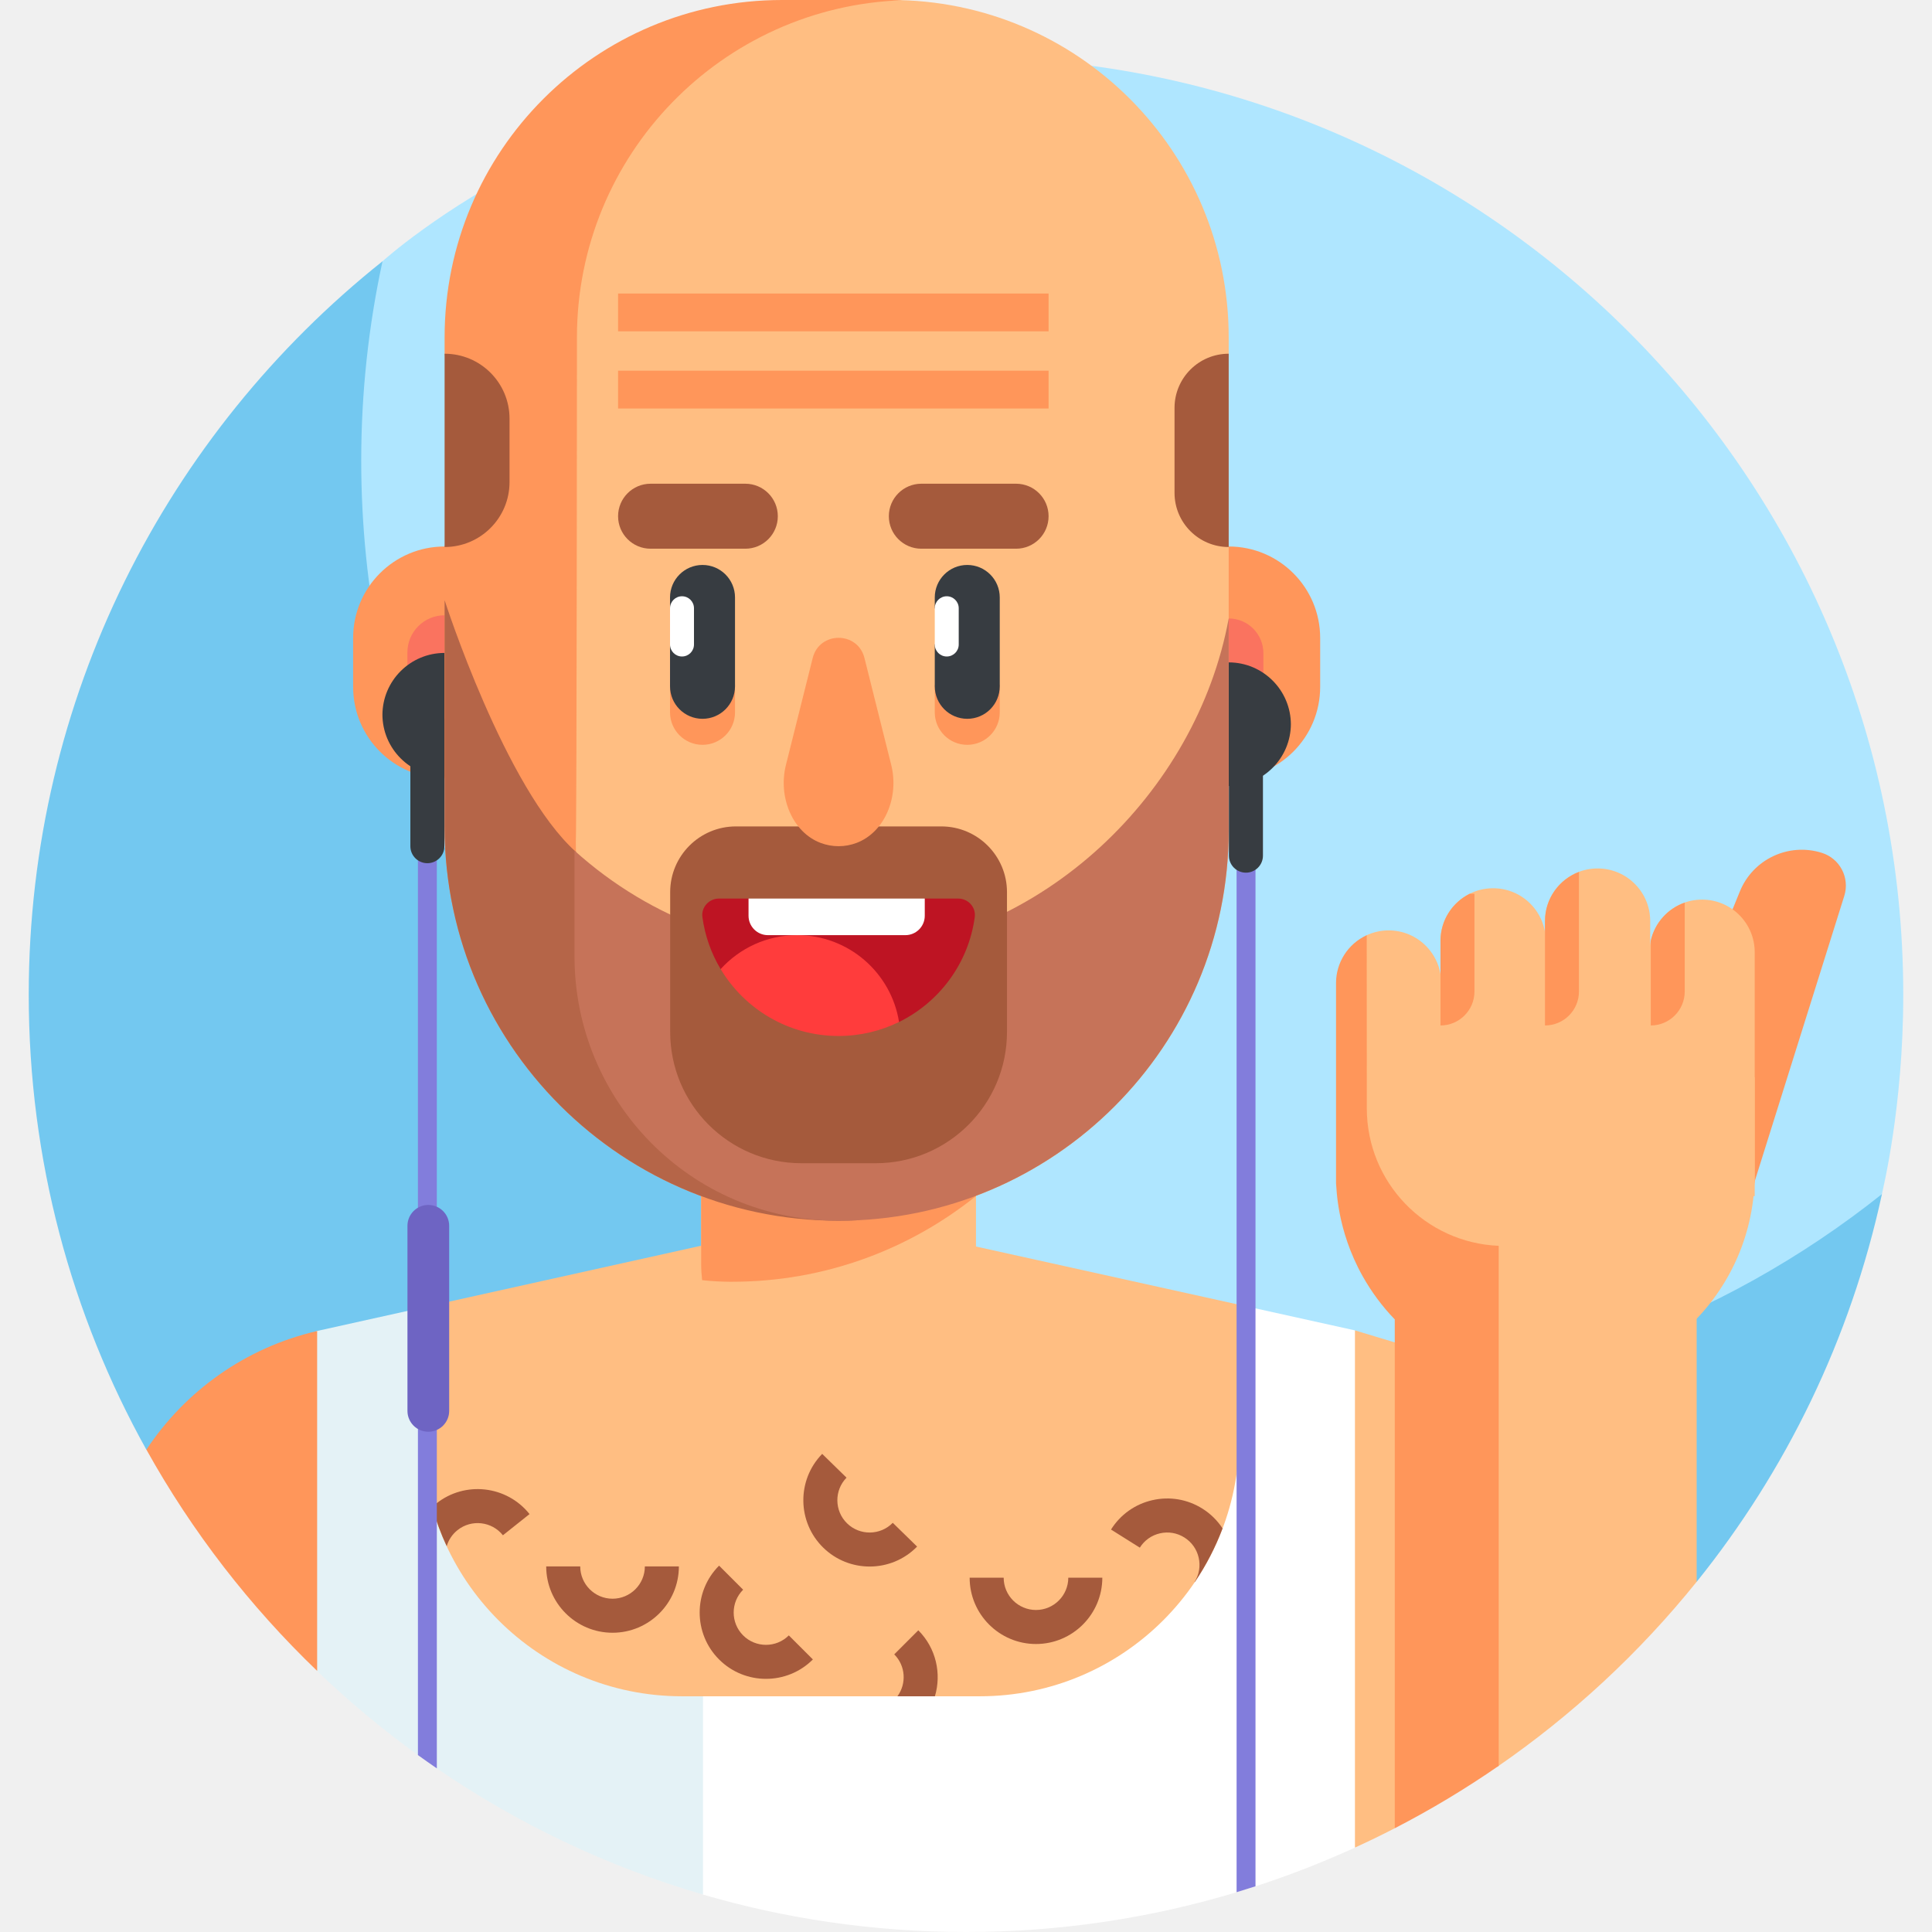
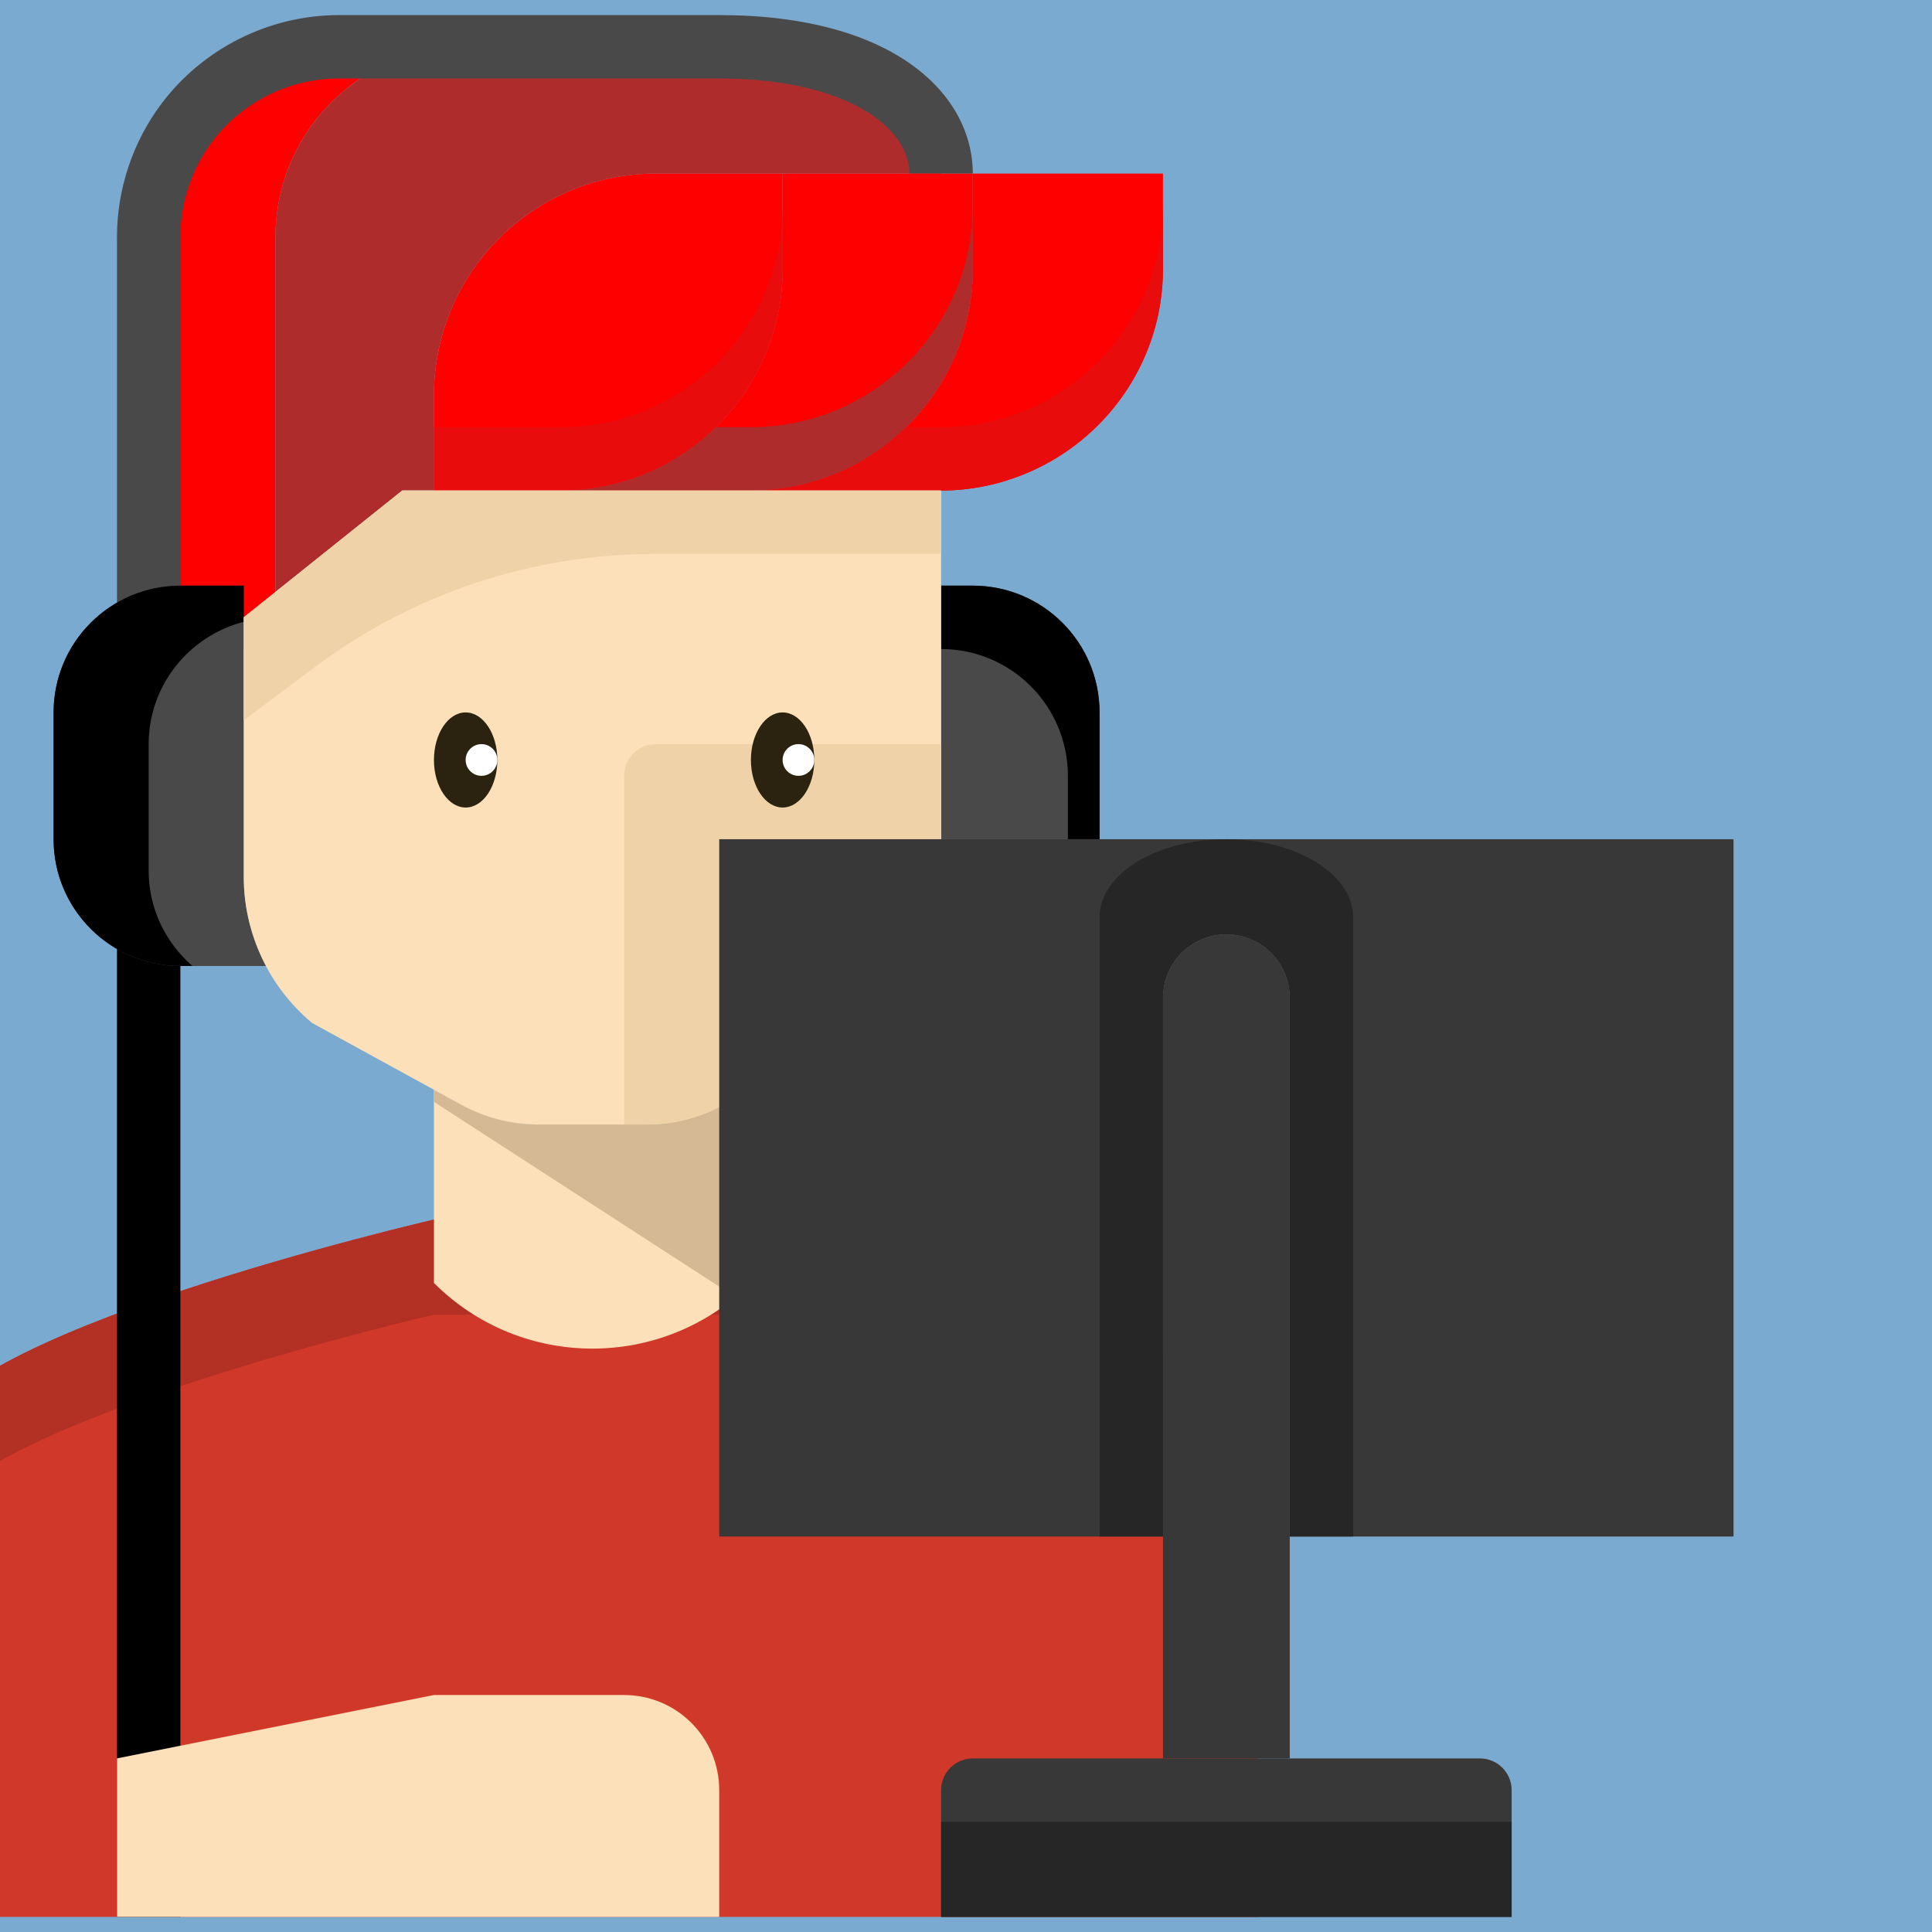
- <svg xmlns="http://www.w3.org/2000/svg" id="Layer_1" enable-background="new 0 0 511 511" height="512" viewBox="0 0 511 511" width="512">
-   <g>
-     <g>
-       <path d="m255.5 15.201c-95.398 0-154.164 53.811-154.326 53.901 0 0-2.443 3.049-2.9 5.077-3.712 16.477-7.18 38.559-7.18 54.672 0 136.911 115.456 247.872 252.367 247.872 52.721 0 111.377-25.268 150.635-55.649.878-.68 3.664-5.246 3.664-5.246.173-1.056 5.639-22.823 5.639-52.728 0-136.91-110.988-247.899-247.899-247.899z" fill="#afe6ff" />
-       <path d="m343.44 369.726c-136.911 0-247.899-110.989-247.899-247.899 0-18.097 1.952-35.729 5.633-52.724-57.012 45.419-93.573 115.44-93.573 193.998 0 43.664 11.289 84.691 31.107 120.322l410.053 34.953c23.593-29.316 40.691-64.193 49-102.547-42.347 33.729-95.976 53.897-154.321 53.897z" fill="#73c8f0" />
+ <svg xmlns="http://www.w3.org/2000/svg" version="1.1" width="512" height="512" x="0" y="0" viewBox="0 0 64 64" style="enable-background:new 0 0 512 512" xml:space="preserve" class="">
+   <rect width="64" height="64" fill="#7baad0" shape="square" />
+   <g transform="matrix(1.05,0,0,1.05,-6.625,-1.6)">
+     <path d="m14 21 1-.8v-11.2c0-1.298.421-2.561 1.2-3.6 1.133-1.511 2.911-2.4 4.8-2.4h-2-2c-1.889 0-3.667.889-4.8 2.4-.779 1.039-1.2 2.302-1.2 3.6v13h1 2z" fill="#ff0000" data-original="#66351e" class="" />
+     <path d="m19 17h1v-3c0-3.866 3.134-7 7-7h4 5c0-2.209-2.582-4-7-4h-8c-1.889 0-3.667.889-4.8 2.4-.779 1.039-1.2 2.302-1.2 3.6v11.2z" fill="#ae2c2c" data-original="#4d2817" class="" />
+     <path d="m29 2h-12c-2.192 0-4.285 1.047-5.6 2.8-.903 1.203-1.4 2.695-1.4 4.2v16h2v-16c0-1.075.355-2.141 1-3 .939-1.252 2.434-2 4-2h12c3.939 0 6 1.509 6 3h2c0-2.489-2.474-5-8-5z" fill="#4a4949" data-original="#606060" class="" />
+     <path d="m41 43.354c2.783 1.127 5 2.412 5 3.646v15h-42v-15c0-3.314 16-7 16-7h10z" fill="#d0382a" data-original="#d0382a" class="" />
+     <path d="m41 46.354-11-3.354h-10s-14.12 3.254-15.829 6.395l-.171-2.395c0-3.314 16-7 16-7h10l11 3.354c2.783 1.127 5 2.412 5 3.646l-.173 2.419c-.55-1.05-2.478-2.114-4.827-3.065z" fill="#b33024" data-original="#b33024" class="" />
+     <path d="m10 30h2v32h-2z" fill="#000000" data-original="#878787" class="" />
+     <path d="m41 28v-4c0-2.209-1.791-4-4-4h-1v8z" fill="#4a4949" data-original="#606060" class="" />
+     <g fill="#66351e">
+       <path d="m31 10v-3h-4c-3.866 0-7 3.134-7 7v3h4c3.866 0 7-3.134 7-7z" fill="#ff0000" data-original="#66351e" class="" />
+       <path d="m31 10c0 3.866-3.134 7-7 7h6c3.866 0 7-3.134 7-7v-3h-1-5z" fill="#ff0000" data-original="#66351e" class="" />
+       <path d="m30 17h6c1.075 0 2.09-.25 3-.683v-.011.011c2.363-1.124 4-3.527 4-6.317v-3h-6v3c0 3.866-3.134 7-7 7z" fill="#ff0000" data-original="#66351e" class="" />
    </g>
-     <path d="m404.518 365.806-46.144-13.93-12.865 79.327 12.865 57.47c3.556-1.625 7.069-3.331 10.534-5.116z" fill="#ffbe82" />
-     <g>
-       <path d="m329.54 345.495-144.166-.151v155.594c22.235 6.548 45.77 10.062 70.126 10.062 24.826 0 48.863-3.672 71.572-10.519l2.033-4.051 2.967 2.485c8.998-2.923 17.776-6.348 26.302-10.242v-136.797z" fill="#fff" />
-       <path d="m185.938 345.345-71.61-.075-29.784 6.611c-.331.073-.655.163-.983.241v89.544c8.439 8.128 17.453 15.664 26.974 22.54l2.502-3.115 2.498 6.633c21.308 14.605 45.013 25.965 70.403 33.376z" fill="#e4f2f6" />
-       <path d="m83.883 352.045c-19.04 4.409-34.946 15.925-45.161 31.369 12.087 21.731 27.358 41.439 45.161 58.531z" fill="#ff965a" />
-       <g>
-         <path d="m299.323 338.809-78.059-17.274-77.824 17.274-31.675 7.03v34.208c0 37.891 30.717 68.607 68.607 68.607h78.785c37.891 0 68.607-30.717 68.607-68.607v-34.944z" fill="#ffbe82" />
-       </g>
-       <g>
-         <g>
-           <g>
-             <path d="m324.982 205.875h-1l-6.835-33.606 6.835-27.725h1c13.361 0 24.193 10.832 24.193 24.193v12.946c0 13.36-10.831 24.192-24.193 24.192z" fill="#ff965a" />
-           </g>
-         </g>
-       </g>
-       <g>
-         <g>
-           <g>
-             <path d="m221.799 379.683c20.073 0 36.344-16.272 36.344-36.344v-81.406h-72.689v81.406c0 20.072 16.272 36.344 36.345 36.344z" fill="#ffbe82" />
-           </g>
-         </g>
-       </g>
-       <g>
-         <g>
-           <g>
-             <path d="m320.393 134.415c0-33.168-21.278-63.497-54.445-63.497h-88.298c-9.464 0-18.132 2.477-25.694 6.777v175.309c0 38.264 30.776 69.577 69.038 69.867.268.002.537.003.805.003 56.987 0 103.183-46.197 103.183-103.183v-32.575z" fill="#ffbe82" />
-           </g>
-         </g>
-       </g>
-       <g>
-         <g>
-           <g>
-             <path d="m324.982 186.837v-23.256c5.066 0 9.174 4.107 9.174 9.174v4.909c0 5.066-4.107 9.173-9.174 9.173z" fill="#fa735f" />
-           </g>
-         </g>
-       </g>
-       <g>
-         <g>
-           <g>
-             <path d="m93.401 181.682c0 13.361 10.832 24.193 24.193 24.193h1.553l12.385-26.092-12.178-35.239h-1.761c-13.361 0-24.193 10.832-24.193 24.193v12.945z" fill="#ff965a" />
-           </g>
-         </g>
-       </g>
-       <g>
-         <g>
-           <g>
-             <path d="m107.753 177.842c0 5.435 4.406 9.841 9.841 9.841v-24.949c-5.435 0-9.841 4.406-9.841 9.841z" fill="#fa735f" />
-           </g>
-         </g>
-       </g>
-       <g>
-         <g>
-           <g>
-             <path d="m101.147 188.942c0 9.083 7.364 16.447 16.447 16.447v-32.694c-9.083 0-16.447 7.364-16.447 16.447z" fill="#373c41" />
-           </g>
-         </g>
-       </g>
-       <g>
-         <g>
-           <g>
-             <path d="m177.217 181.132v7.276c0 4.746 3.848 8.594 8.594 8.594s8.594-3.848 8.594-8.594v-7.276z" fill="#ff965a" />
-           </g>
-         </g>
-       </g>
-       <g>
-         <g>
-           <g>
-             <path d="m247.24 181.132v7.276c0 4.746 3.848 8.594 8.594 8.594s8.594-3.848 8.594-8.594v-7.276z" fill="#ff965a" />
-           </g>
-         </g>
-       </g>
-       <g>
-         <g>
-           <g>
-             <path d="m185.811 190.119c-4.746 0-8.594-3.848-8.594-8.594v-11.055l3.168-4.797-3.168-4.797v-2.855c0-4.746 3.848-8.594 8.594-8.594s8.594 3.848 8.594 8.594v23.504c0 4.746-3.848 8.594-8.594 8.594z" fill="#373c41" />
-           </g>
-         </g>
-       </g>
-       <g>
-         <g>
-           <g>
-             <path d="m255.834 190.119c-4.746 0-8.594-3.848-8.594-8.594v-11.055l3.168-4.797-3.168-4.797v-2.855c0-4.746 3.848-8.594 8.594-8.594s8.594 3.848 8.594 8.594v23.504c0 4.746-3.848 8.594-8.594 8.594z" fill="#373c41" />
-           </g>
-         </g>
-       </g>
-       <g>
-         <g>
-           <g>
-             <g>
-               <path d="m197.133 145.13h-25.062c-4.746 0-8.594-3.848-8.594-8.594 0-4.746 3.848-8.594 8.594-8.594h25.062c4.746 0 8.594 3.848 8.594 8.594 0 4.746-3.848 8.594-8.594 8.594z" fill="#a55a3c" />
-             </g>
-           </g>
-         </g>
-       </g>
-       <g>
-         <g>
-           <g>
-             <g>
-               <path d="m268.749 145.13h-25.062c-4.746 0-8.594-3.848-8.594-8.594 0-4.746 3.848-8.594 8.594-8.594h25.062c4.746 0 8.594 3.848 8.594 8.594 0 4.746-3.847 8.594-8.594 8.594z" fill="#a55a3c" />
-             </g>
-           </g>
-         </g>
-       </g>
-       <path d="m235.741 0-1.425.083c-46.273 2.707-82.41 41.022-82.41 87.373v24.812h159.256v61.026c0 7.633 6.188 13.821 13.821 13.821v-42.572l-4.244-23.691 4.244-27.295v-4.317c-.001-49.285-39.955-89.24-89.242-89.24z" fill="#ffbe82" />
-       <g>
-         <path d="m180.385 173.638c-1.75 0-3.168-1.418-3.168-3.168v-9.594c0-1.75 1.418-3.168 3.168-3.168 1.75 0 3.168 1.418 3.168 3.168v9.594c0 1.75-1.419 3.168-3.168 3.168z" fill="#fff" />
-       </g>
-       <g>
-         <path d="m250.408 173.638c-1.75 0-3.168-1.418-3.168-3.168v-9.594c0-1.75 1.418-3.168 3.168-3.168 1.75 0 3.168 1.418 3.168 3.168v9.594c0 1.75-1.418 3.168-3.168 3.168z" fill="#fff" />
-       </g>
-       <g>
-         <g>
-           <g>
-             <path d="m341.429 191.443c0 9.083-7.364 16.447-16.447 16.447v-32.694c9.083 0 16.447 7.364 16.447 16.447z" fill="#373c41" />
-           </g>
-         </g>
-       </g>
-       <path d="m152.301 222.646c.256-5.827.296-133.406.296-133.406 0-48.266 38.319-87.576 86.193-89.183-1.013-.034-2.028-.057-3.049-.057h-28.906c-49.287 0-89.241 39.955-89.241 89.241v4.317l5.419 30.818-5.419 20.168v74.126c0 59.556 49.9 107.227 109.797 104.054-43.38-12.599-75.09-52.633-75.09-100.078z" fill="#ff965a" />
-       <g>
-         <path d="m258.143 252.932h-10.839c-14.152 8.643-30.538 13.988-48.102 14.926.002 0 .003.001.005.001-.028.001-.056.002-.084.003-.898.047-1.8.084-2.705.108-.004 0-.008 0-.012 0-.927.024-1.858.039-2.791.039-.269 0-.537-.001-.805-.003-.126-.001-.25-.011-.375-.013-2.346-.025-4.673-.131-6.98-.31v66.654c0 1.442.093 2.861.256 4.259 2.333.256 4.701.396 7.099.415.268.002.537.003.805.003 24.421 0 46.856-8.49 64.528-22.671z" fill="#ff965a" />
-       </g>
-       <g fill="#b56548">
-         <path d="m117.594 139.992c0-2.258 0-4.952 0-7.997z" />
-         <path d="m152.357 225.343c-18.741-16.76-34.763-66.602-34.763-66.602s.196-.011 0 0v59.928c0 59.556 49.9 107.227 109.797 104.054-42.554-12.358-73.857-51.122-75.034-97.38z" />
-       </g>
-       <g>
-         <path d="m227.386 251.718c.002 0 .003.001.005.001-28.335 1.466-55.101-8.361-75.436-26.736v28.02c0 37.906 30.425 69.87 69.844 69.87 56.987 0 103.183-46.197 103.183-103.183v-32.575-23.534c-8.501 46.241-49.536 85.572-97.596 88.137z" fill="#c67359" />
-       </g>
-       <g>
-         <g>
-           <path d="m163.477 98.049h113.867v10h-113.867z" fill="#ff965a" />
-         </g>
-       </g>
-       <g>
-         <g>
-           <path d="m163.477 77.631h113.867v10h-113.867z" fill="#ff965a" />
-         </g>
-       </g>
-       <g>
-         <path d="m231.604 307.665h-19.61c-19.185 0-34.738-15.553-34.738-34.738v-36.959c0-9.603 7.785-17.388 17.388-17.388h54.309c9.603 0 17.388 7.785 17.388 17.388v36.959c.001 19.186-15.552 34.738-34.737 34.738z" fill="#a55a3c" />
-       </g>
-       <g>
-         <g>
-           <path d="m253.443 237.663h-8.849l-23.305 4.838-23.305-4.838h-7.828c-2.626 0-4.724 2.292-4.374 4.895.67 4.979 2.349 9.638 4.823 13.766l47.189 13.984c10.657-5.231 18.378-15.528 20.023-27.75.35-2.603-1.748-4.895-4.374-4.895z" fill="#be1423" />
-         </g>
-         <g>
-           <path d="m190.608 256.321c6.351 10.593 17.941 17.686 31.19 17.686 5.74 0 11.166-1.335 15.992-3.704-2.075-13.015-13.347-22.963-26.946-22.963-8.026 0-15.242 3.465-20.236 8.981z" fill="#ff3c3c" />
-         </g>
-         <g>
-           <path d="m239.467 247.34h-36.357c-2.831 0-5.127-2.295-5.127-5.127v-4.55h46.611v4.55c0 2.831-2.296 5.127-5.127 5.127z" fill="#fff" />
-         </g>
-       </g>
-       <g>
-         <g>
-           <g>
-             <path d="m207.874 202.319c-2.136 8.531 1.746 17.824 9.171 20.625 1.494.564 3.092.869 4.754.869 1.661 0 3.26-.305 4.754-.869 7.425-2.801 11.308-12.094 9.171-20.625l-7.082-28.282c-1.783-7.12-11.902-7.12-13.685 0z" fill="#ff965a" />
-           </g>
-         </g>
-       </g>
-       <g>
-         <path d="m117.594 93.558v51.124c9.485 0 17.174-7.689 17.174-17.174v-16.776c.001-9.485-7.689-17.174-17.174-17.174z" fill="#a55a3c" />
-       </g>
-       <g>
-         <path d="m324.982 93.558v51.124c-7.913 0-14.328-6.415-14.328-14.328v-22.469c.001-7.913 6.415-14.327 14.328-14.327z" fill="#a55a3c" />
-       </g>
-       <g>
-         <path d="m162.013 431.85c-9.675 0-17.546-7.871-17.546-17.546h9c0 4.712 3.834 8.546 8.546 8.546s8.546-3.834 8.546-8.546h9c0 9.675-7.871 17.546-17.546 17.546z" fill="#a55a3c" />
-       </g>
-       <g>
-         <path d="m274.01 434.829c-9.675 0-17.546-7.871-17.546-17.546h9c0 4.712 3.834 8.546 8.546 8.546s8.546-3.834 8.546-8.546h9c0 9.675-7.871 17.546-17.546 17.546z" fill="#a55a3c" />
-       </g>
-       <path d="m318.043 399.03c-3.968-2.493-8.671-3.291-13.238-2.249-4.569 1.043-8.459 3.804-10.952 7.772l7.621 4.787c1.214-1.933 3.108-3.277 5.334-3.785 2.225-.508 4.515-.119 6.448 1.096 1.933 1.214 3.277 3.108 3.785 5.334.508 2.225.119 4.515-1.096 6.448l.057.036c2.98-4.4 5.453-9.17 7.357-14.219-1.363-2.074-3.152-3.86-5.316-5.22z" fill="#a55a3c" />
-       <path d="m133.019 406.068 7.039-5.607c-6.027-7.566-17.088-8.821-24.656-2.794-.377.301-.727.623-1.073.948 1.002 3.572 2.282 7.027 3.823 10.338.48-1.62 1.438-3.115 2.857-4.246 3.685-2.937 9.074-2.325 12.01 1.361z" fill="#a55a3c" />
-       <g>
-         <path d="m230.013 414.338c-4.424 0-8.852-1.658-12.259-4.985-6.92-6.763-7.05-17.893-.29-24.812l6.438 6.289c-3.292 3.37-3.229 8.792.142 12.085 3.37 3.29 8.793 3.229 12.086-.143l6.438 6.289c-3.433 3.513-7.992 5.277-12.555 5.277z" fill="#a55a3c" />
-       </g>
-       <g>
-         <path d="m202.595 444.045c-4.493 0-8.986-1.71-12.406-5.131-6.842-6.841-6.842-17.972 0-24.812l6.363 6.363c-3.332 3.332-3.332 8.754 0 12.086s8.754 3.332 12.086 0l6.363 6.363c-3.419 3.421-7.913 5.131-12.406 5.131z" fill="#a55a3c" />
-       </g>
-       <path d="m236.52 437.566c3.018 3.019 3.293 7.746.843 11.088h9.914c1.786-5.982.323-12.736-4.394-17.451z" fill="#a55a3c" />
-       <g>
-         <g>
-           <path d="m436.277 255.242v61.126h27.83v-61.126c0-7.685-6.23-13.915-13.915-13.915-7.685 0-13.915 6.23-13.915 13.915z" fill="#ffbe82" />
-         </g>
-         <g>
-           <path d="m460.192 235.753-26.938 66.014 24.421 31.178 30.127-95.991c1.502-4.787-1.16-9.886-5.947-11.388-8.772-2.754-18.19 1.675-21.663 10.187z" fill="#ff965a" />
-         </g>
-         <g>
-           <path d="m436.277 251.854v61.126h27.83v-61.126c0-7.685-6.23-13.915-13.915-13.915-7.685 0-13.915 6.23-13.915 13.915z" fill="#ffbe82" />
-         </g>
-         <g>
-           <path d="m408.639 243.612v46.899h27.83v-46.899c0-7.685-6.23-13.915-13.915-13.915-7.685 0-13.915 6.23-13.915 13.915z" fill="#ffbe82" />
-         </g>
-         <g>
-           <path d="m381.001 248.847v61.126h27.83v-61.126c0-7.685-6.23-13.915-13.915-13.915-7.685 0-13.915 6.23-13.915 13.915z" fill="#ffbe82" />
-         </g>
-         <g>
-           <path d="m367.278 246.079c-2.144 0-4.166.499-5.978 1.365v65.546h19.893v-52.996c0-7.685-6.23-13.915-13.915-13.915z" fill="#ffbe82" />
-         </g>
-         <g>
-           <path d="m361.3 284.926v19.377c0 13.816 11.2 25.016 25.016 25.016 4.787-.11 9.663 2.913 9.663 9.075v26.031c4.095.966 8.366 1.478 12.756 1.478 30.581 0 55.372-24.791 55.372-55.372v-25.605z" fill="#ffbe82" />
-         </g>
-         <path d="m395.979 353.281v114.054c19.855-13.674 37.652-30.173 52.775-48.965v-80.954z" fill="#ffbe82" />
-         <g>
-           <path d="m388.737 236.392h1.246v25.85c0 4.961-4.022 8.983-8.983 8.983v-22.378c.001-5.463 3.157-10.177 7.737-12.455z" fill="#ff965a" />
-         </g>
-         <g>
-           <path d="m417.622 230.613v31.629c0 4.961-4.022 8.983-8.983 8.983v-27.613c0-5.946 3.736-11.006 8.983-12.999z" fill="#ff965a" />
-         </g>
-         <g>
-           <path d="m436.615 271.225v-22.39c1.045-4.72 4.486-8.528 8.983-10.103v23.511c0 4.96-4.022 8.982-8.983 8.982z" fill="#ff965a" />
-         </g>
-         <path d="m396.397 467.053v-137.543c-19.386-.794-34.866-16.744-34.885-36.325-.016-37.162-.019-44.453-.02-45.631v-.203c-5.038 2.309-8.12 7.326-8.122 12.641v53c.177 1.11.106 12.152 7.015 24.507 2.344 4.191 5.211 8.051 8.523 11.481v134.578c9.535-4.915 18.713-10.435 27.489-16.505z" fill="#ff965a" />
-       </g>
-       <path d="m115.538 220.167c0-1.381-1.119-2.5-2.5-2.5s-2.5 1.119-2.5 2.5v244.035c1.652 1.193 3.318 2.366 5 3.519z" fill="#827ddc" />
-       <g>
-         <path d="m113.038 228.312c-2.485 0-4.5-2.015-4.5-4.5v-33.693c0-2.485 2.015-4.5 4.5-4.5s4.5 2.015 4.5 4.5v33.693c0 2.486-2.015 4.5-4.5 4.5z" fill="#373c41" />
-       </g>
-       <path d="m113.287 318.7c-3.047 0-5.517 2.47-5.517 5.517v48.954c0 3.047 2.47 5.517 5.517 5.517s5.517-2.47 5.517-5.517v-48.954c0-3.048-2.47-5.517-5.517-5.517z" fill="#6e64c3" />
-       <path d="m332.069 498.906v-278.941c0-1.381-1.119-2.5-2.5-2.5s-2.5 1.119-2.5 2.5v280.507c1.674-.505 3.341-1.027 5-1.566z" fill="#827ddc" />
-       <g>
-         <path d="m329.54 230.814c-2.485 0-4.5-2.015-4.5-4.5v-33.694c0-2.485 2.015-4.5 4.5-4.5s4.5 2.015 4.5 4.5v33.694c0 2.486-2.015 4.5-4.5 4.5z" fill="#373c41" />
-       </g>
-     </g>
+     <path d="m37 20h-1v2c2.209 0 4 1.791 4 4v2h1v-4c0-2.209-1.791-4-4-4z" fill="#000000" data-original="#878787" class="" />
+     <path d="m20.862 36.376c.747.41 1.584.624 2.436.624h3.405c.851 0 1.689-.214 2.436-.624l.861-.472v6.096c-2.761 2.761-7.239 2.761-10 0v-6.096z" fill="#fce0b9" data-original="#fce0b9" class="" />
+     <path d="m20 35.904.862.472c.747.41 1.584.624 2.436.624h3.405c.851 0 1.689-.214 2.436-.624l.861-.472v6.096c-.158.158-.323.304-.491.444l-9.509-6.158z" fill="#d4b994" data-original="#d4b994" class="" />
+     <path d="m24 15h-4v2h4c3.866 0 7-3.134 7-7v-2c0 3.866-3.134 7-7 7z" fill="#e90c0c" data-original="#3d2012" class="" />
+     <path d="m30 15h-1.106c-1.262 1.236-2.988 2-4.894 2h6c3.866 0 7-3.134 7-7v-2c0 3.866-3.134 7-7 7z" fill="#ae2c2c" data-original="#4d2817" class="" />
+     <path d="m39 14.317c-.91.433-1.925.683-3 .683h-1.106c-1.262 1.236-2.988 2-4.894 2h6c1.075 0 2.09-.25 3-.683 2.363-1.124 4-3.527 4-6.317v-2c0 2.791-1.637 5.193-4 6.317z" fill="#e90c0c" data-original="#3d2012" class="" />
+     <path d="m10 57 10-2h6c1.657 0 3 1.343 3 3v4h-19z" fill="#fce0b9" data-original="#fce0b9" class="" />
+     <path d="m14 29.19v-9.19h-2c-2.209 0-4 1.791-4 4v4c0 2.209 1.791 4 4 4h2.709c-.455-.857-.709-1.817-.709-2.81z" fill="#4a4949" data-original="#606060" class="" />
+     <path d="m11 29v-4c0-1.862 1.278-3.413 3-3.859v-1.141h-2c-2.209 0-4 1.791-4 4v4c0 2.209 1.791 4 4 4h.38c-.839-.733-1.38-1.798-1.38-3z" fill="#000000" data-original="#878787" class="" />
+     <path d="m19 17h17v12.19c0 1.781-.791 3.469-2.159 4.609l-4.703 2.577c-.747.41-1.584.624-2.436.624h-3.405c-.851 0-1.689-.214-2.436-.624l-4.703-2.577c-1.367-1.14-2.158-2.829-2.158-4.609v-8.19z" fill="#fce0b9" data-original="#fce0b9" class="" />
+     <path d="m27 25c-.552 0-1 .448-1 1v11h.702c.851 0 1.689-.214 2.436-.624l4.703-2.577c1.368-1.14 2.159-2.829 2.159-4.609v-4.19z" fill="#f0d2a8" data-original="#f0d2a8" class="" />
+     <path d="m29 28v8.441 4.559 9h14v-17c0-1.105.895-2 2-2s2 .895 2 2v17h14v-22z" fill="#383838" data-original="#383838" class="" />
+     <path d="m45 31c-1.105 0-2 .895-2 2v17 7h4v-7-17c0-1.105-.895-2-2-2z" fill="#383838" data-original="#383838" class="" />
+     <path d="m36 58v4h18v-4c0-.552-.448-1-1-1h-6-4-6c-.552 0-1 .448-1 1z" fill="#383838" data-original="#383838" class="" />
+     <path d="m41 30.462v19.538h2v-17c0-1.105.895-2 2-2s2 .895 2 2v17h2v-19.538c0-1.36-1.791-2.462-4-2.462s-4 1.102-4 2.462z" fill="#262626" data-original="#262626" class="" />
+     <path d="m36 59h18v3h-18z" fill="#262626" data-original="#262626" class="" />
+     <path d="m14 21v3.25l2.23-1.672c3.096-2.323 6.862-3.578 10.733-3.578h9.037v-2h-17z" fill="#f0d2a8" data-original="#f0d2a8" class="" />
+     <ellipse cx="21" cy="25.5" fill="#2b2210" rx="1" ry="1.5" data-original="#2b2210" class="" />
+     <ellipse cx="31" cy="25.5" fill="#2b2210" rx="1" ry="1.5" data-original="#2b2210" class="" />
+     <circle cx="21.5" cy="25.5" fill="#ffffff" r=".5" data-original="#ffffff" class="" />
+     <circle cx="31.5" cy="25.5" fill="#ffffff" r=".5" data-original="#ffffff" class="" />
  </g>
</svg>
